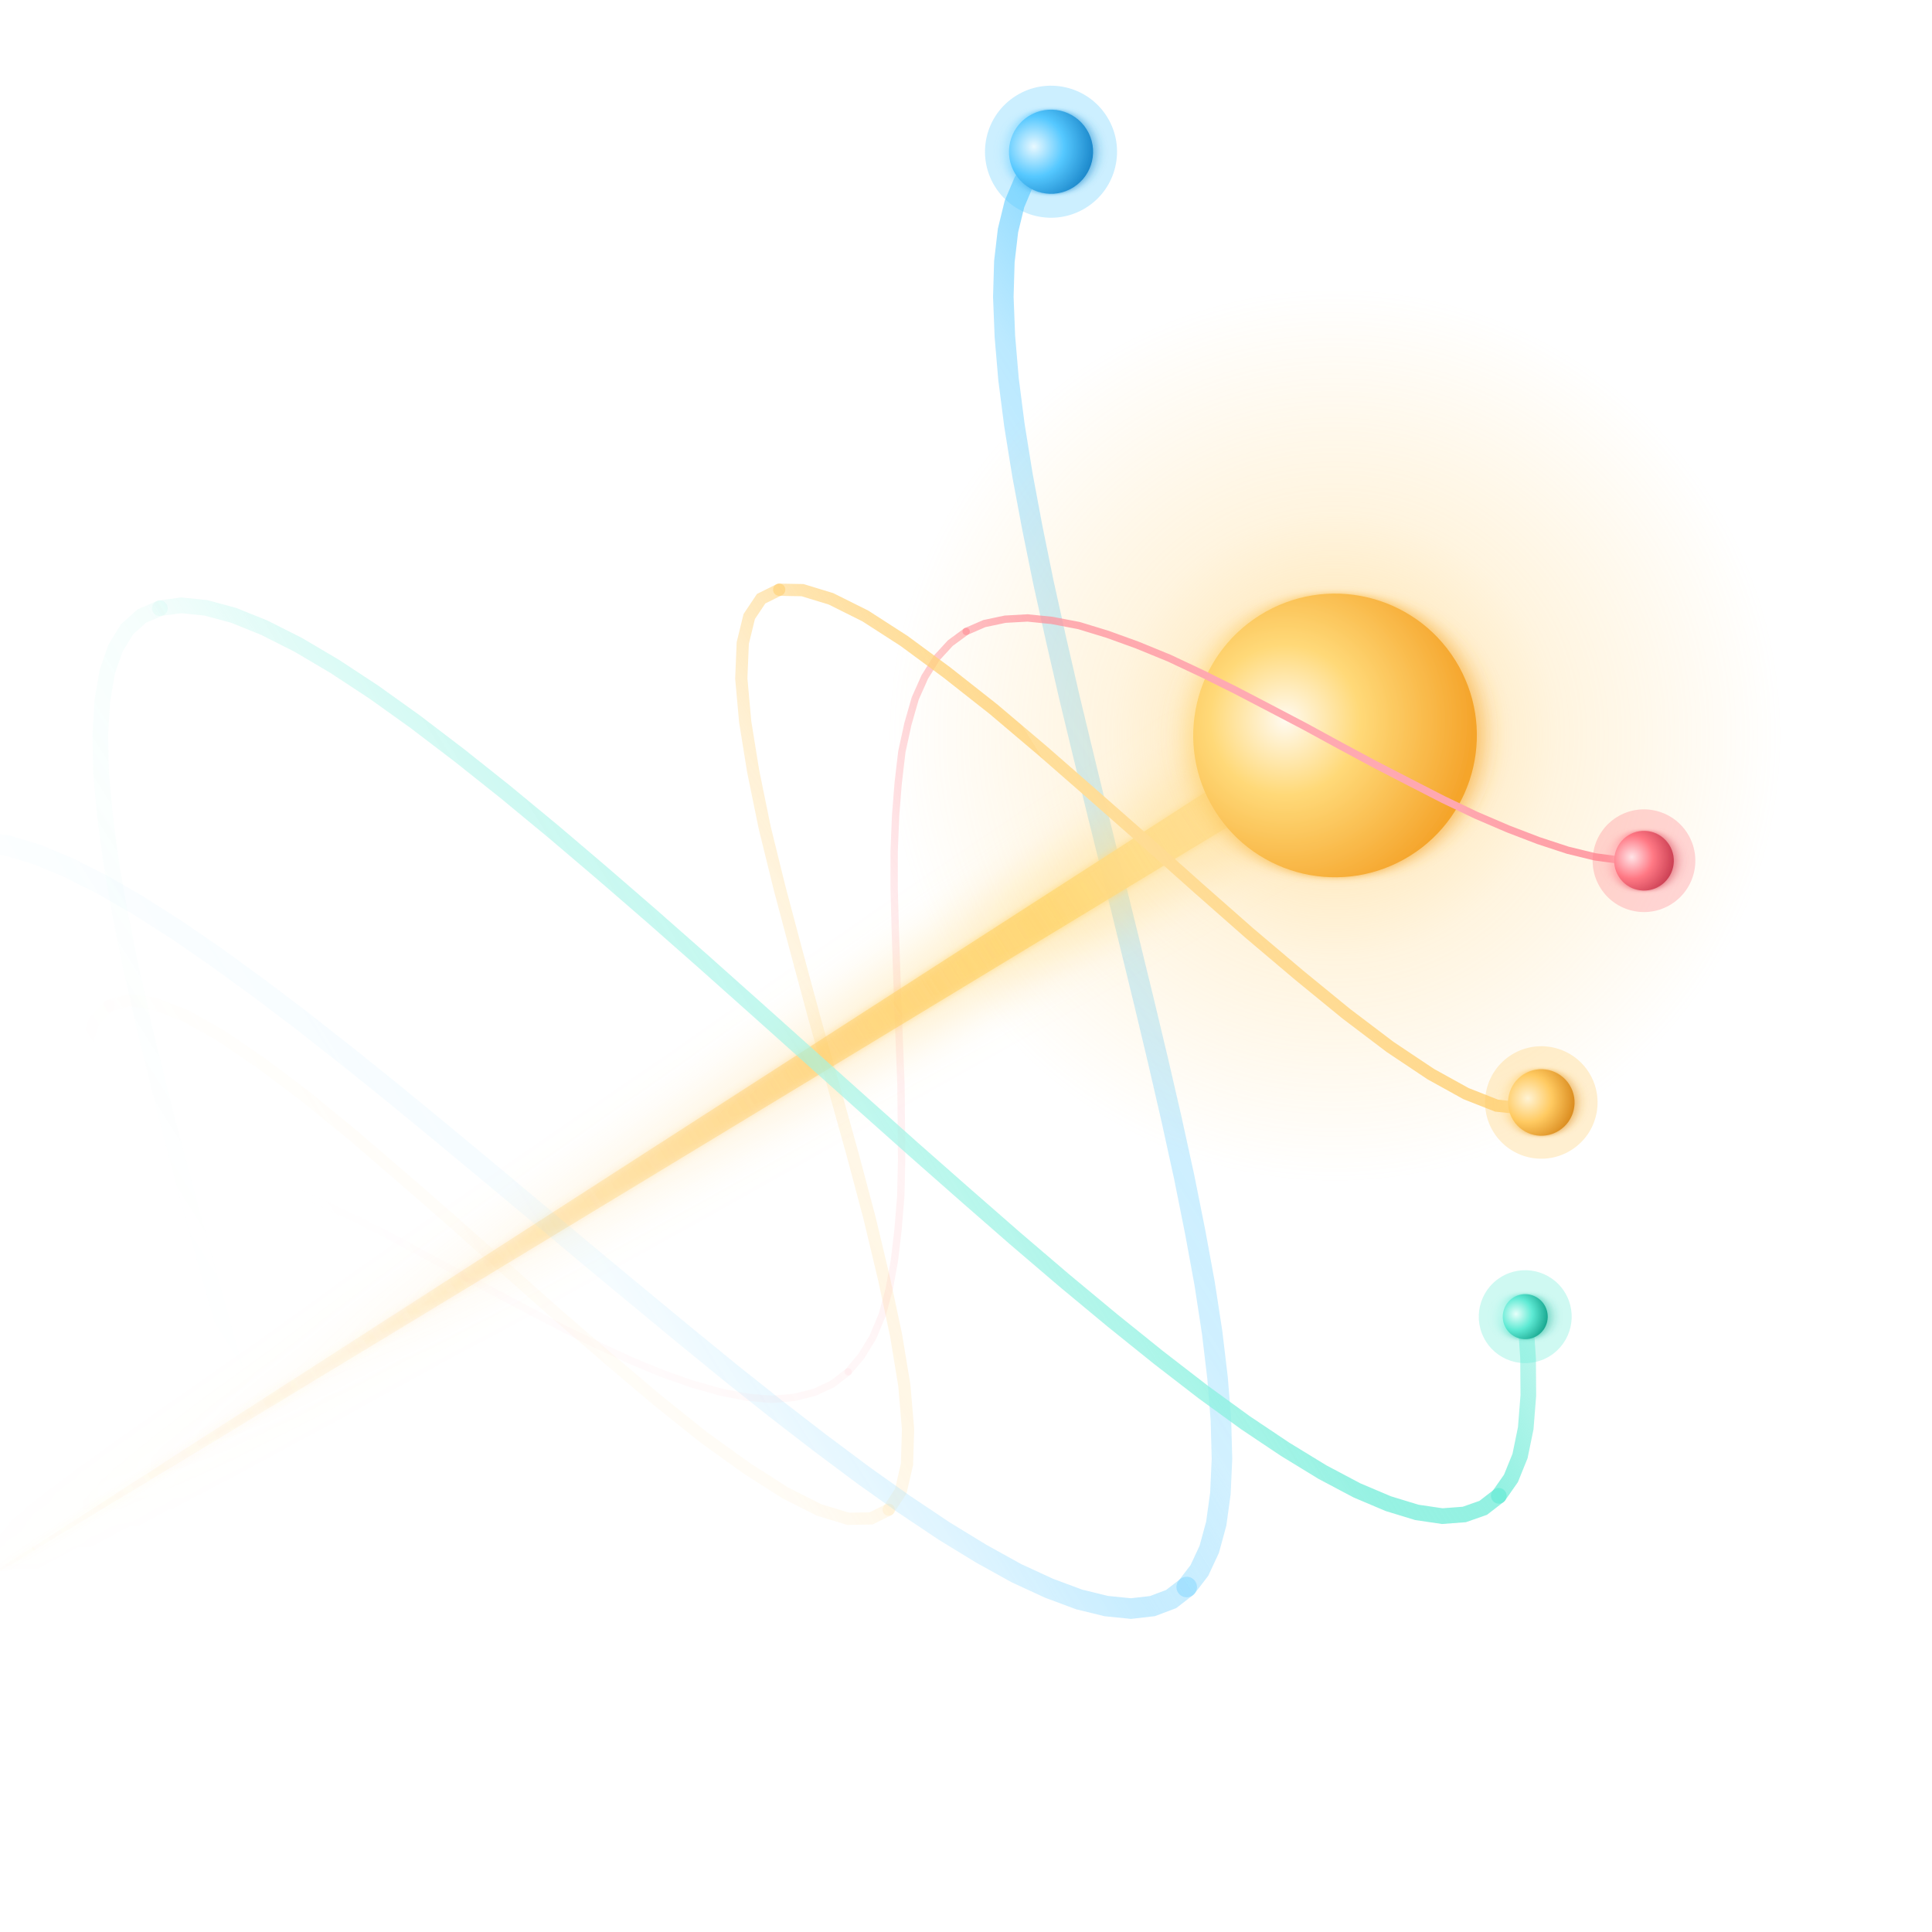
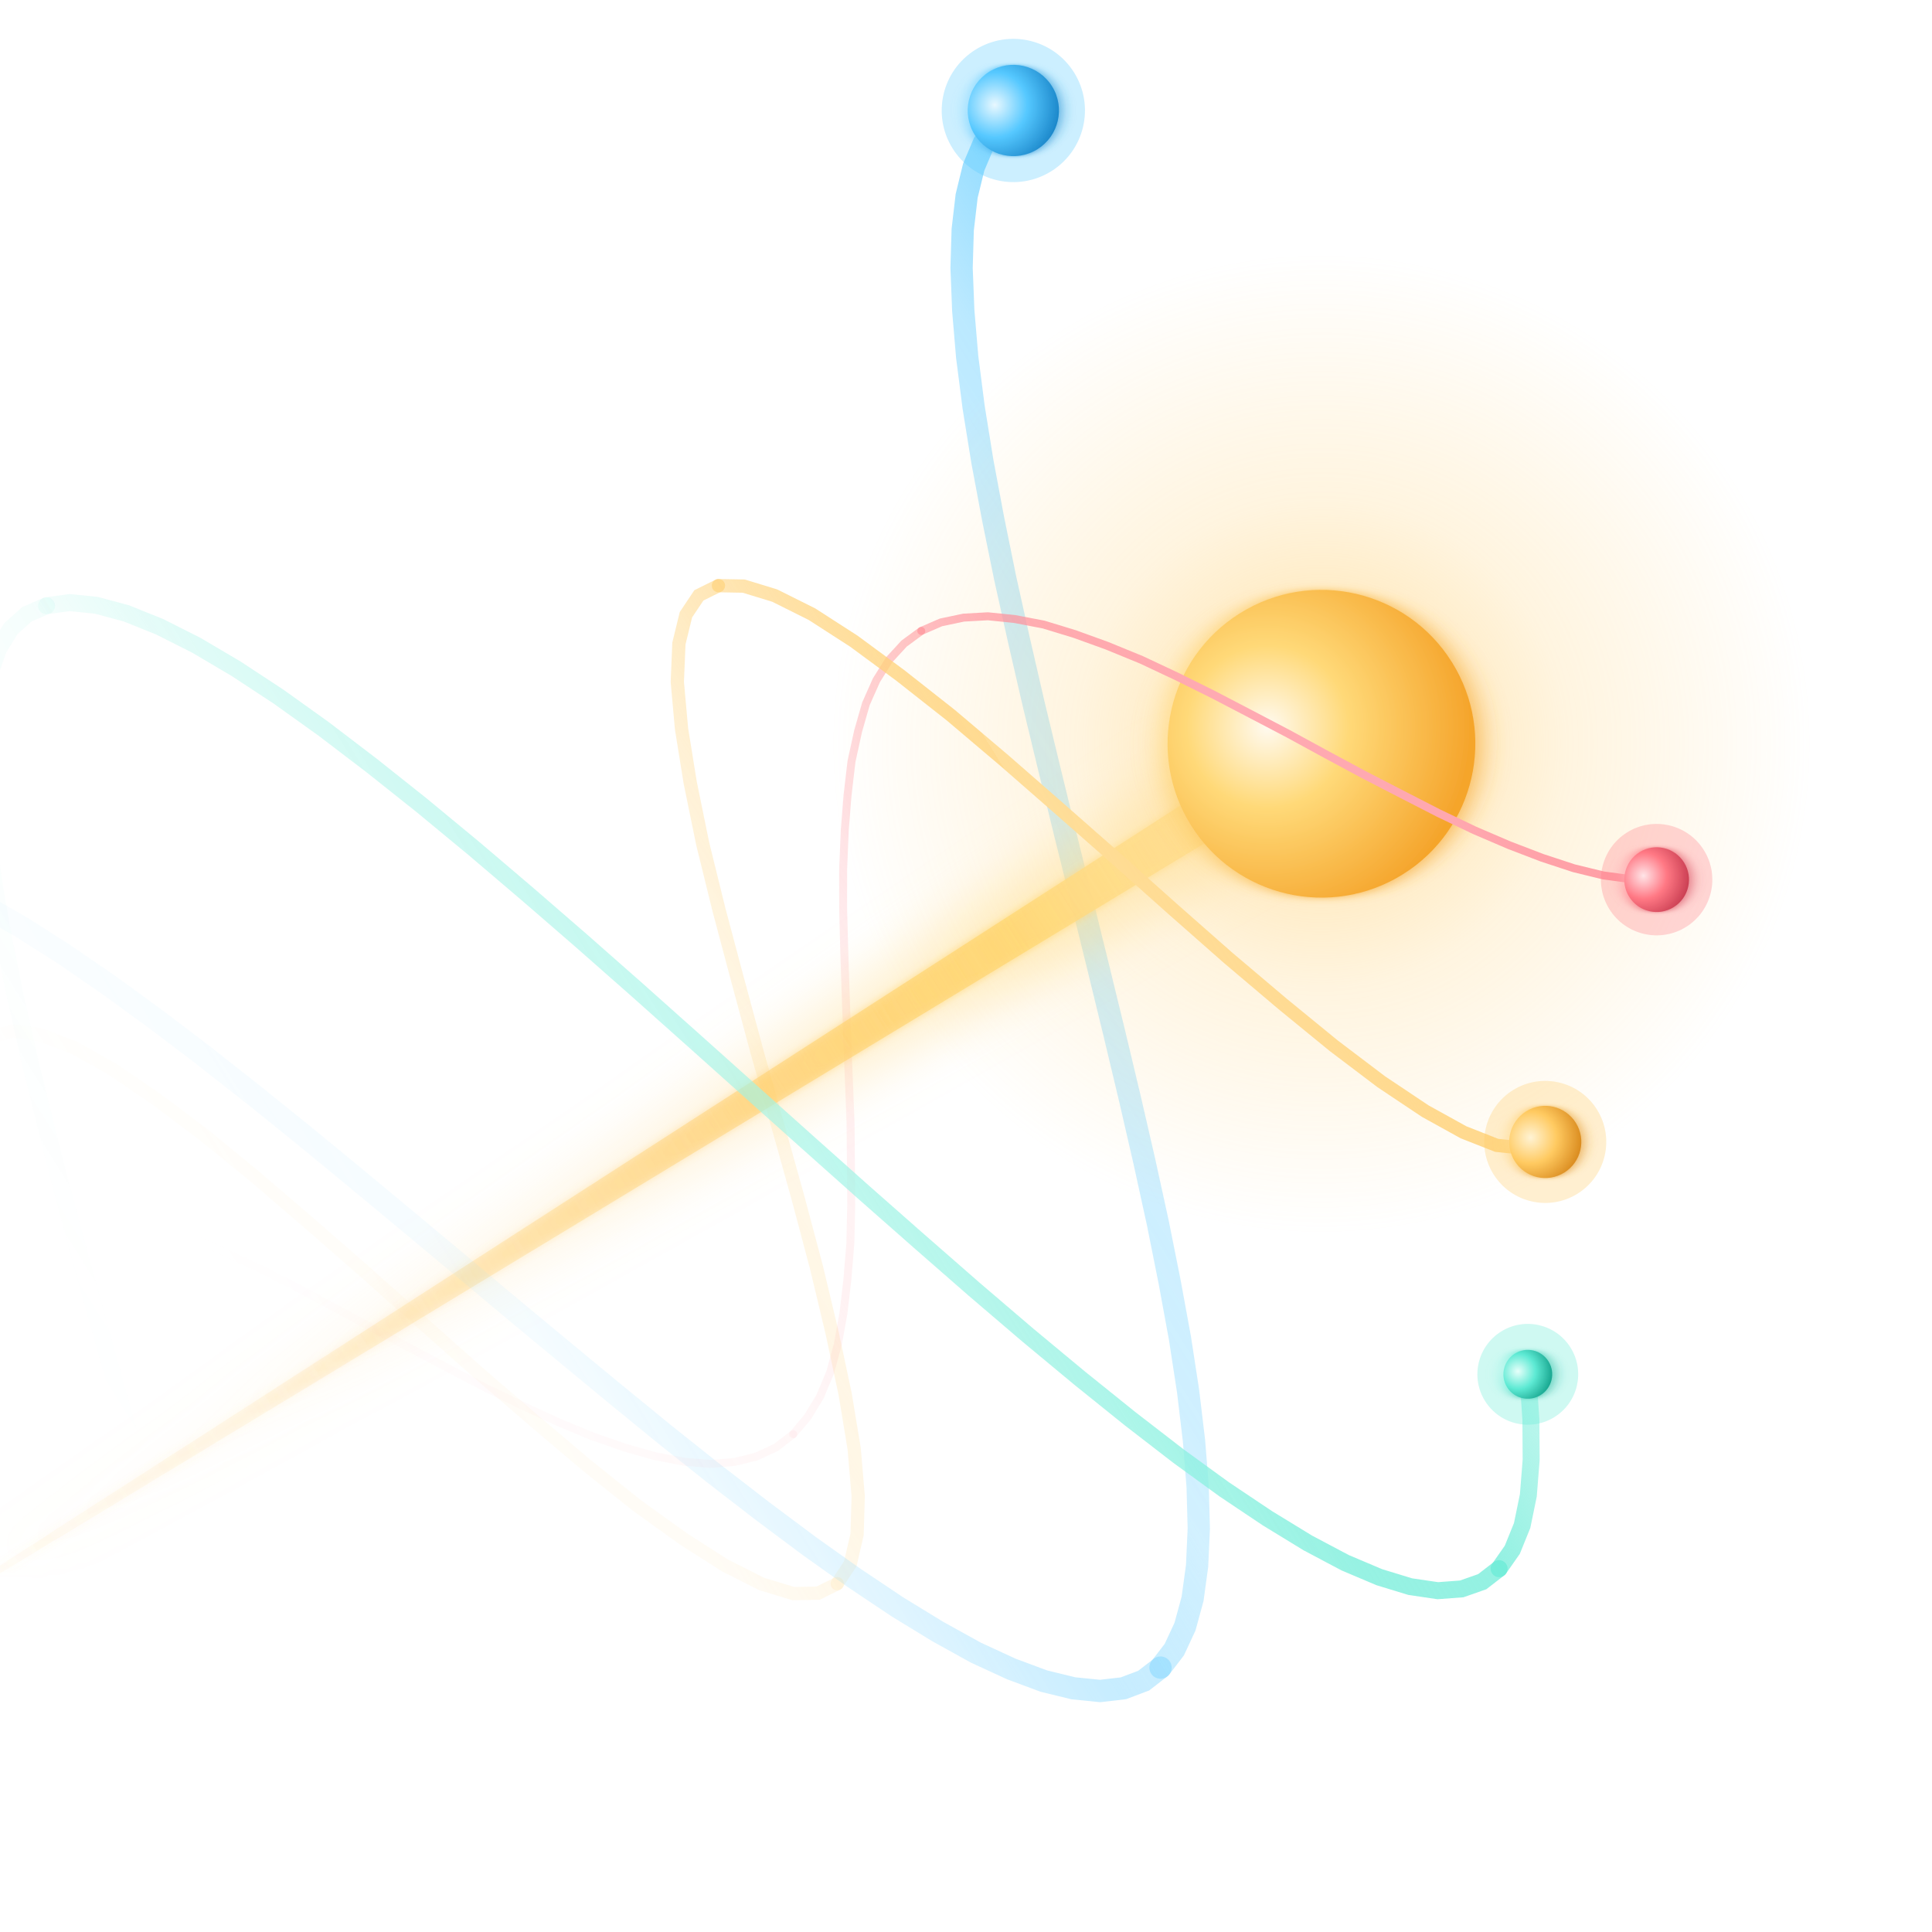
<svg xmlns="http://www.w3.org/2000/svg" width="512" height="512" aria-label="Commit Trail logo" viewBox="0 0 512 512">
  <defs>
    <linearGradient id="ts" x1="-340" x2="0" y1="0" y2="0" gradientUnits="userSpaceOnUse">
      <stop offset="0" stop-color="#ffca61" stop-opacity="0" />
      <stop offset=".3" stop-color="#ffca61" stop-opacity=".1" />
      <stop offset=".6" stop-color="#ffca61" stop-opacity=".4" />
      <stop offset=".8" stop-color="#ffd978" stop-opacity=".8" />
      <stop offset="1" stop-color="#fff1cc" />
    </linearGradient>
    <linearGradient id="gab" x1="-270" x2="14" y1="0" y2="0" gradientUnits="userSpaceOnUse">
      <stop offset="0" stop-color="#55c8ff" stop-opacity=".5" />
      <stop offset=".1" stop-color="#78d3ff" stop-opacity=".8" />
      <stop offset=".3" stop-color="#9cdfff" />
      <stop offset=".4" stop-color="#92dbff" stop-opacity=".9" />
      <stop offset=".5" stop-color="#60cbff" stop-opacity=".7" />
      <stop offset=".6" stop-color="#55c8ff" stop-opacity=".4" />
      <stop offset=".8" stop-color="#55c8ff" stop-opacity=".3" />
      <stop offset=".9" stop-color="#55c8ff" stop-opacity=".4" />
      <stop offset="1" stop-color="#55c8ff" stop-opacity=".7" />
    </linearGradient>
    <linearGradient id="gfb" x1="-270" x2="14" y1="0" y2="0" gradientUnits="userSpaceOnUse">
      <stop offset="0" stop-color="#fff" stop-opacity="0" />
      <stop offset=".3" stop-color="#fff" stop-opacity=".1" />
      <stop offset=".5" stop-color="#fff" stop-opacity=".5" />
      <stop offset=".8" stop-color="#fff" />
      <stop offset="1" stop-color="#fff" />
    </linearGradient>
    <linearGradient id="gaa" x1="-250" x2="-4" y1="0" y2="0" gradientUnits="userSpaceOnUse">
      <stop offset="0" stop-color="#ffca61" stop-opacity=".5" />
      <stop offset=".1" stop-color="#ffd37c" stop-opacity=".8" />
      <stop offset=".2" stop-color="#ffdd98" />
      <stop offset=".3" stop-color="#ffdb92" stop-opacity=".9" />
      <stop offset=".3" stop-color="#ffce6c" stop-opacity=".7" />
      <stop offset=".4" stop-color="#ffca61" stop-opacity=".5" />
      <stop offset=".5" stop-color="#ffca61" stop-opacity=".3" />
      <stop offset=".6" stop-color="#ffca61" stop-opacity=".4" />
      <stop offset=".7" stop-color="#ffca61" stop-opacity=".6" />
      <stop offset=".8" stop-color="#ffd786" stop-opacity=".9" />
      <stop offset=".8" stop-color="#ffde9a" />
      <stop offset=".9" stop-color="#ffd88a" stop-opacity=".9" />
      <stop offset="1" stop-color="#ffca61" stop-opacity=".7" />
    </linearGradient>
    <linearGradient id="gfa" x1="-250" x2="-4" y1="0" y2="0" gradientUnits="userSpaceOnUse">
      <stop offset="0" stop-color="#fff" stop-opacity="0" />
      <stop offset=".3" stop-color="#fff" stop-opacity=".1" />
      <stop offset=".5" stop-color="#fff" stop-opacity=".5" />
      <stop offset=".8" stop-color="#fff" />
      <stop offset="1" stop-color="#fff" />
    </linearGradient>
    <linearGradient id="gac" x1="-230" x2="40" y1="0" y2="0" gradientUnits="userSpaceOnUse">
      <stop offset="0" stop-color="#ffa3ac" stop-opacity=".9" />
      <stop offset=".1" stop-color="#ffadb4" />
      <stop offset=".2" stop-color="#ff949e" stop-opacity=".8" />
      <stop offset=".3" stop-color="#ff7884" stop-opacity=".6" />
      <stop offset=".4" stop-color="#ff7884" stop-opacity=".3" />
      <stop offset=".5" stop-color="#ff7884" stop-opacity=".3" />
      <stop offset=".6" stop-color="#ff7884" stop-opacity=".5" />
      <stop offset=".7" stop-color="#ff8b96" stop-opacity=".8" />
      <stop offset=".8" stop-color="#ffaab2" />
      <stop offset=".9" stop-color="#ffa8b0" />
      <stop offset="1" stop-color="#ff8893" stop-opacity=".8" />
    </linearGradient>
    <linearGradient id="gfc" x1="-230" x2="40" y1="0" y2="0" gradientUnits="userSpaceOnUse">
      <stop offset="0" stop-color="#fff" stop-opacity="0" />
      <stop offset=".3" stop-color="#fff" stop-opacity=".1" />
      <stop offset=".5" stop-color="#fff" stop-opacity=".5" />
      <stop offset=".8" stop-color="#fff" />
      <stop offset="1" stop-color="#fff" />
    </linearGradient>
    <linearGradient id="gam" x1="-262" x2="-30" y1="0" y2="0" gradientUnits="userSpaceOnUse">
      <stop offset="0" stop-color="#5eead4" stop-opacity=".3" />
      <stop offset=".1" stop-color="#5eead4" stop-opacity=".4" />
      <stop offset=".3" stop-color="#5eead4" stop-opacity=".6" />
      <stop offset=".4" stop-color="#8af0e0" stop-opacity=".9" />
      <stop offset=".6" stop-color="#a1f4e6" />
      <stop offset=".7" stop-color="#93f2e2" stop-opacity=".9" />
      <stop offset=".9" stop-color="#67ebd6" stop-opacity=".7" />
      <stop offset="1" stop-color="#5eead4" stop-opacity=".4" />
    </linearGradient>
    <linearGradient id="gfm" x1="-262" x2="-30" y1="0" y2="0" gradientUnits="userSpaceOnUse">
      <stop offset="0" stop-color="#fff" stop-opacity="0" />
      <stop offset=".3" stop-color="#fff" stop-opacity=".1" />
      <stop offset=".5" stop-color="#fff" stop-opacity=".5" />
      <stop offset=".8" stop-color="#fff" />
      <stop offset="1" stop-color="#fff" />
    </linearGradient>
    <radialGradient id="sun" cx="38%" cy="36%" r="66%">
      <stop offset="0" stop-color="#fffaf0" />
      <stop offset=".4" stop-color="#ffd978" />
      <stop offset="1" stop-color="#f5a52c" />
    </radialGradient>
    <radialGradient id="sg">
      <stop offset="0" stop-color="#ffca61" stop-opacity=".6" />
      <stop offset=".5" stop-color="#ffca61" stop-opacity=".2" />
      <stop offset="1" stop-color="#ffca61" stop-opacity="0" />
    </radialGradient>
    <radialGradient id="db" cx="36%" cy="34%" r="72%">
      <stop offset="0" stop-color="#e8f8ff" />
      <stop offset=".5" stop-color="#55c8ff" />
      <stop offset="1" stop-color="#1b86c9" />
    </radialGradient>
    <radialGradient id="da" cx="36%" cy="34%" r="72%">
      <stop offset="0" stop-color="#fff3d4" />
      <stop offset=".5" stop-color="#ffca61" />
      <stop offset="1" stop-color="#d98a1e" />
    </radialGradient>
    <radialGradient id="dc" cx="36%" cy="34%" r="72%">
      <stop offset="0" stop-color="#ffe4e7" />
      <stop offset=".5" stop-color="#ff7884" />
      <stop offset="1" stop-color="#c93e52" />
    </radialGradient>
    <radialGradient id="dm" cx="36%" cy="34%" r="72%">
      <stop offset="0" stop-color="#e6fffa" />
      <stop offset=".5" stop-color="#5eead4" />
      <stop offset="1" stop-color="#17a58e" />
    </radialGradient>
    <mask id="mkb" width="324" height="304" x="-290" y="-152" maskUnits="userSpaceOnUse">
      <path fill="url(#gfb)" d="M-270-144H14v288h-284z" />
    </mask>
    <mask id="mka" width="286" height="212" x="-270" y="-106" maskUnits="userSpaceOnUse">
      <path fill="url(#gfa)" d="M-250-98H-4V98h-246z" />
    </mask>
    <mask id="mkc" width="310" height="156" x="-250" y="-78" maskUnits="userSpaceOnUse">
      <path fill="url(#gfc)" d="M-230-70H40V70h-270z" />
    </mask>
    <mask id="mkm" width="272" height="340" x="-282" y="-170" maskUnits="userSpaceOnUse">
      <path fill="url(#gfm)" d="M-262-162h232v324h-232z" />
    </mask>
    <filter id="glow" width="200%" height="200%" x="-50%" y="-50%">
      <feGaussianBlur result="b" stdDeviation="2.2" />
      <feMerge>
        <feMergeNode in="b" />
        <feMergeNode in="SourceGraphic" />
      </feMerge>
    </filter>
    <filter id="soft" width="200%" height="200%" x="-50%" y="-50%">
      <feGaussianBlur result="b" stdDeviation="1" />
      <feMerge>
        <feMergeNode in="b" />
        <feMergeNode in="SourceGraphic" />
      </feMerge>
    </filter>
    <filter id="haze" width="140%" height="700%" x="-20%" y="-300%">
      <feGaussianBlur stdDeviation="6" />
    </filter>
  </defs>
-   <g fill="none" stroke-linecap="round" transform="translate(353.8 194.9) rotate(-32) scale(1.296)">
+   <g fill="none" stroke-linecap="round" transform="translate(350.2 197.1) rotate(-32) scale(1.406)">
    <g mask="url(#mkb)">
      <g>
        <path stroke="url(#gab)" stroke-width="4.2" d="m-270-125.5 4-3.3 4-2.1 4-1 4 .1" />
        <path stroke="url(#gab)" stroke-width="4.2" d="m-118 131.6 4-1.5 4-2.6 4-3.7 4-4.8 4-5.8 4-6.8 4-7.7 4-8.5 4-9.3 4-10.1 4-10.6 4-11.2 4-11.6 4-11.9 4-12.1 4-12.2 4-12.3 4-12.1 4-12 4-11.6 4-11.3 4-10.7 4-10.2 4-9.5 4-8.7 4-7.8 4-7 4-6 4-5 4-3.9 4-2.8 4-1.7 4-.6" />
      </g>
    </g>
    <g mask="url(#mka)">
      <g>
        <path stroke="url(#gaa)" stroke-width="2.5" d="m-250-81.8 4-3.2 4.1-1" />
        <path stroke="url(#gaa)" stroke-width="2.5" d="m-161.3 85.9 4.1-1.9 4-4 4-6 4.1-8 4-9.6 4-11 4.1-12.2 4-13 4-13.6 4-13.7 4.1-13.5 4-13 4-12.2 4.1-11 4-9.5 4-7.9 4.1-6 4-3.9 4-1.8 4.1.4" />
      </g>
    </g>
    <g mask="url(#mkc)">
      <g>
        <path stroke="url(#gac)" stroke-width="1.5" d="m-153.4 57.6 4-1.3 4-2 4.1-2.9 4-3.7 4-4.4 4-5 4.1-5.5 4-6.1 4-6.5 4.1-6.7 4-7 4-7 4.1-7.1 4-6.9 4-6.8 4-6.4 4.1-6 4-5.4 4-5 4.1-4.2 4-3.6 4-2.7 4.1-2 4-1.1 4-.3" />
      </g>
    </g>
    <g mask="url(#mkm)">
      <g>
        <path stroke="url(#gam)" stroke-width="3.2" d="m-262 0 4-13.8 4-13.7 4-13.4 4-13.1 4-12.6 4-12.1 4-11.4 4-10.7 4-9.8 4-8.8 4-7.9 4-6.7 4-5.6 4-4.5 4-3.2 4-2 4-.7 4 .6" />
        <path stroke="url(#gam)" stroke-width="3.2" d="m-54 149.6 4-1.7 4-2.9 4-4.2 4-5.4 4-6.5 4-7.5" />
      </g>
    </g>
    <path fill="url(#ts)" d="m-340 0 330-11v22Z" filter="url(#haze)" opacity=".5" />
    <path fill="url(#ts)" d="M-340 0-8-4.5v9Z" filter="url(#soft)" />
    <circle r="92" fill="url(#sg)" />
    <circle r="29" fill="url(#sun)" filter="url(#glow)" />
    <g mask="url(#mkb)">
      <g>
        <path stroke="url(#gab)" stroke-width="4.2" d="m-254-131.8 4 1.3 4 2.4 4 3.5 4 4.6 4 5.6 4 6.6 4 7.5 4 8.4 4 9.2 4 9.9 4 10.5 4 11.1 4 11.5 4 11.9 4 12.1 4 12.2 4 12.3 4 12.1 4 12 4 11.8 4 11.3 4 10.8 4 10.3 4 9.6 4 8.9 4 8 4 7.2 4 6.1 4 5.2 4 4.1 4 3.1 4 1.9 4 .8 4-.4" />
      </g>
    </g>
    <circle cx="14" cy="-132" r="13.5" fill="#55c8ff" opacity=".3" />
    <circle cx="14" cy="-132" r="8.6" fill="url(#db)" filter="url(#soft)" />
    <g mask="url(#mka)">
      <g>
        <path stroke="url(#gaa)" stroke-width="2.5" d="m-241.9-86 4 1.2 4 3.3 4.1 5.4 4 7.3 4 9.1 4.1 10.6 4 11.8 4 12.8 4.1 13.5 4 13.7 4 13.6 4.1 13.2 4 12.5 4 11.4 4.1 10 4 8.4 4 6.6 4.1 4.7 4 2.4 4 .4" />
        <path stroke="url(#gaa)" stroke-width="2.5" d="m-80.6-85.5 4 2.6 4 4.6 4.1 6.7 4 8.5 4 10.1 4.1 11.4 4 12.5 4 13.2 4.1 13.7 4 13.7 4 13.4 4.1 12.8 4 11.8 4 10.5 4.1 9.1 4 7.2 4 5.4 4.1 3.2 4 1.1" />
      </g>
    </g>
    <circle cx="-4" cy="86" r="11.5" fill="#ffca61" opacity=".3" />
    <circle cx="-4" cy="86" r="6.8" fill="url(#da)" filter="url(#soft)" />
    <g mask="url(#mkc)">
      <g>
        <path stroke="url(#gac)" stroke-width="1.5" d="m-230-34.1 4 6 4.1 6.3 4 6.7 4 7 4 7 4.1 7.1 4 6.9 4 6.8 4.1 6.5 4 6.1 4 5.6 4.1 5.1 4 4.4 4 3.7 4 3 4.1 2.1 4 1.3 4 .5 4.1-.4" />
        <path stroke="url(#gac)" stroke-width="1.5" d="m-52.7-58 4 .6 4.1 1.5 4 2.2 4 3.1 4.1 3.8 4 4.6 4 5.1 4.1 5.7 4 6.2 4 6.5 4 6.8 4.1 7 4 7.1 4 7 4.1 6.9 4 6.7 4 6.3 4.1 5.9 4 5.3 4 4.8 4 4.1 4.1 3.4 4 2.6" />
      </g>
    </g>
    <circle cx="40" cy="55.2" r="10.5" fill="#ff7884" opacity=".3" />
    <circle cx="40" cy="55.2" r="6.1" fill="url(#dc)" filter="url(#soft)" />
    <g mask="url(#mkm)">
      <g>
        <path stroke="url(#gam)" stroke-width="3.2" d="m-190-149.4 4 1.8 4 3.1 4 4.3 4 5.5 4 6.6 4 7.7 4 8.7 4 9.7 4 10.6 4 11.3 4 12 4 12.6 4 13 4 13.4 4 13.7 4 13.8 4 13.8 4 13.7 4 13.4 4 13.2 4 12.7 4 12.1 4 11.5 4 10.8 4 9.9 4 8.9 4 8 4 6.9 4 5.7 4 4.6 4 3.4 4 2.1 4 .9 4-.4" />
      </g>
    </g>
    <circle cx="-30" cy="121.4" r="9.5" fill="#5eead4" opacity=".3" />
    <circle cx="-30" cy="121.4" r="4.6" fill="url(#dm)" filter="url(#soft)" />
  </g>
</svg>
